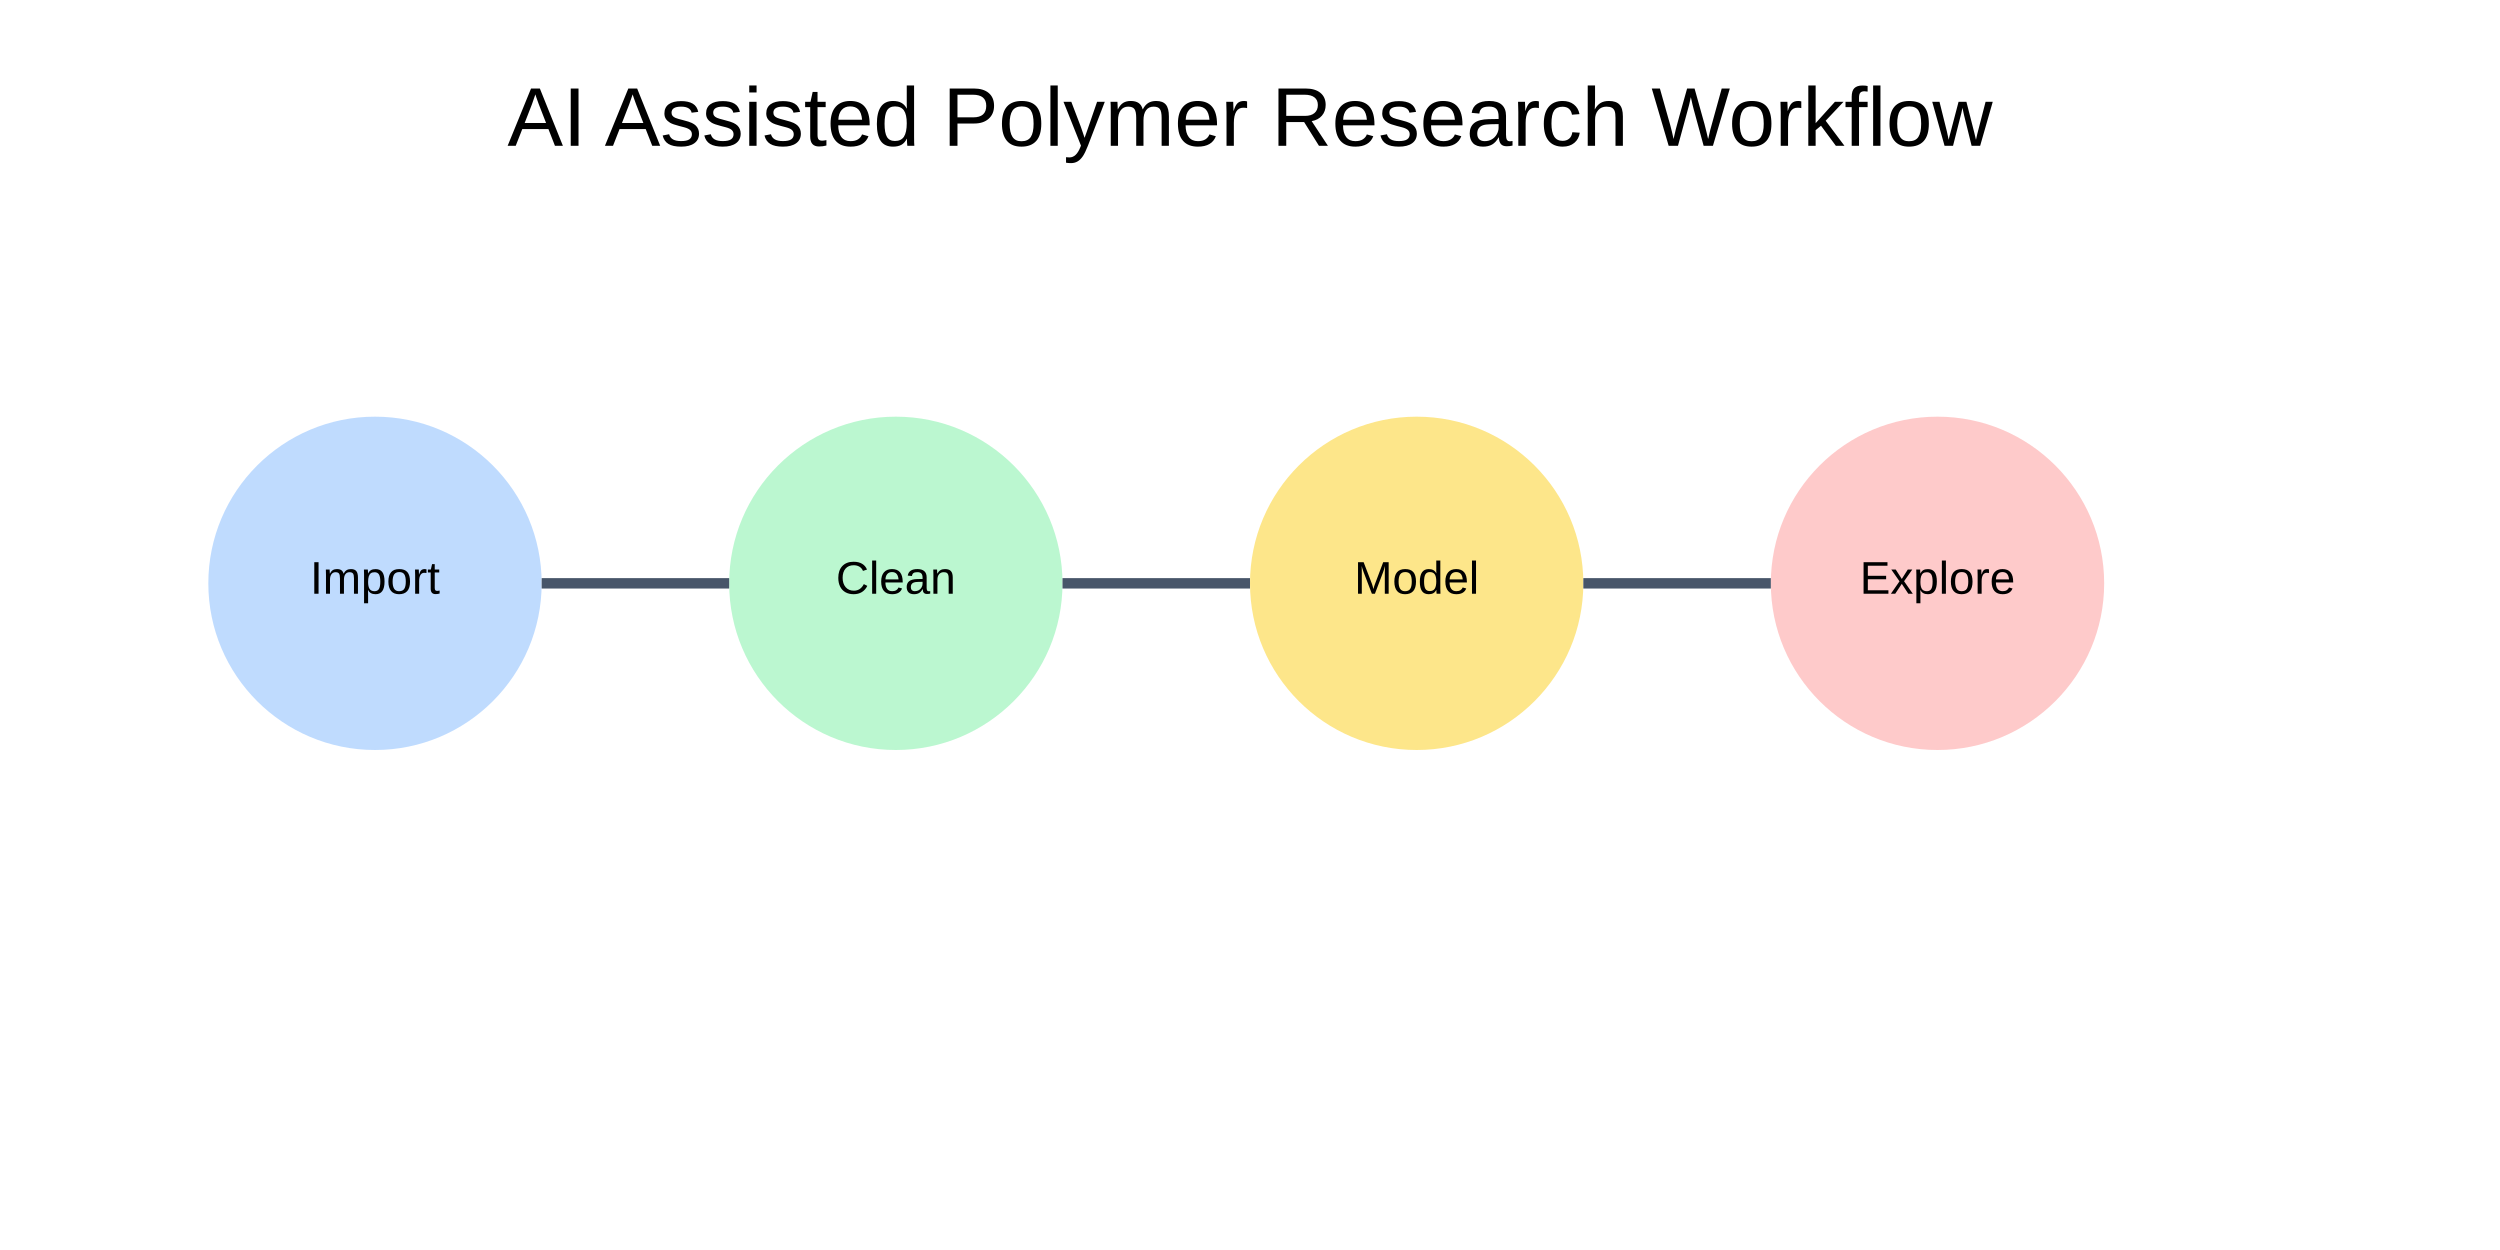
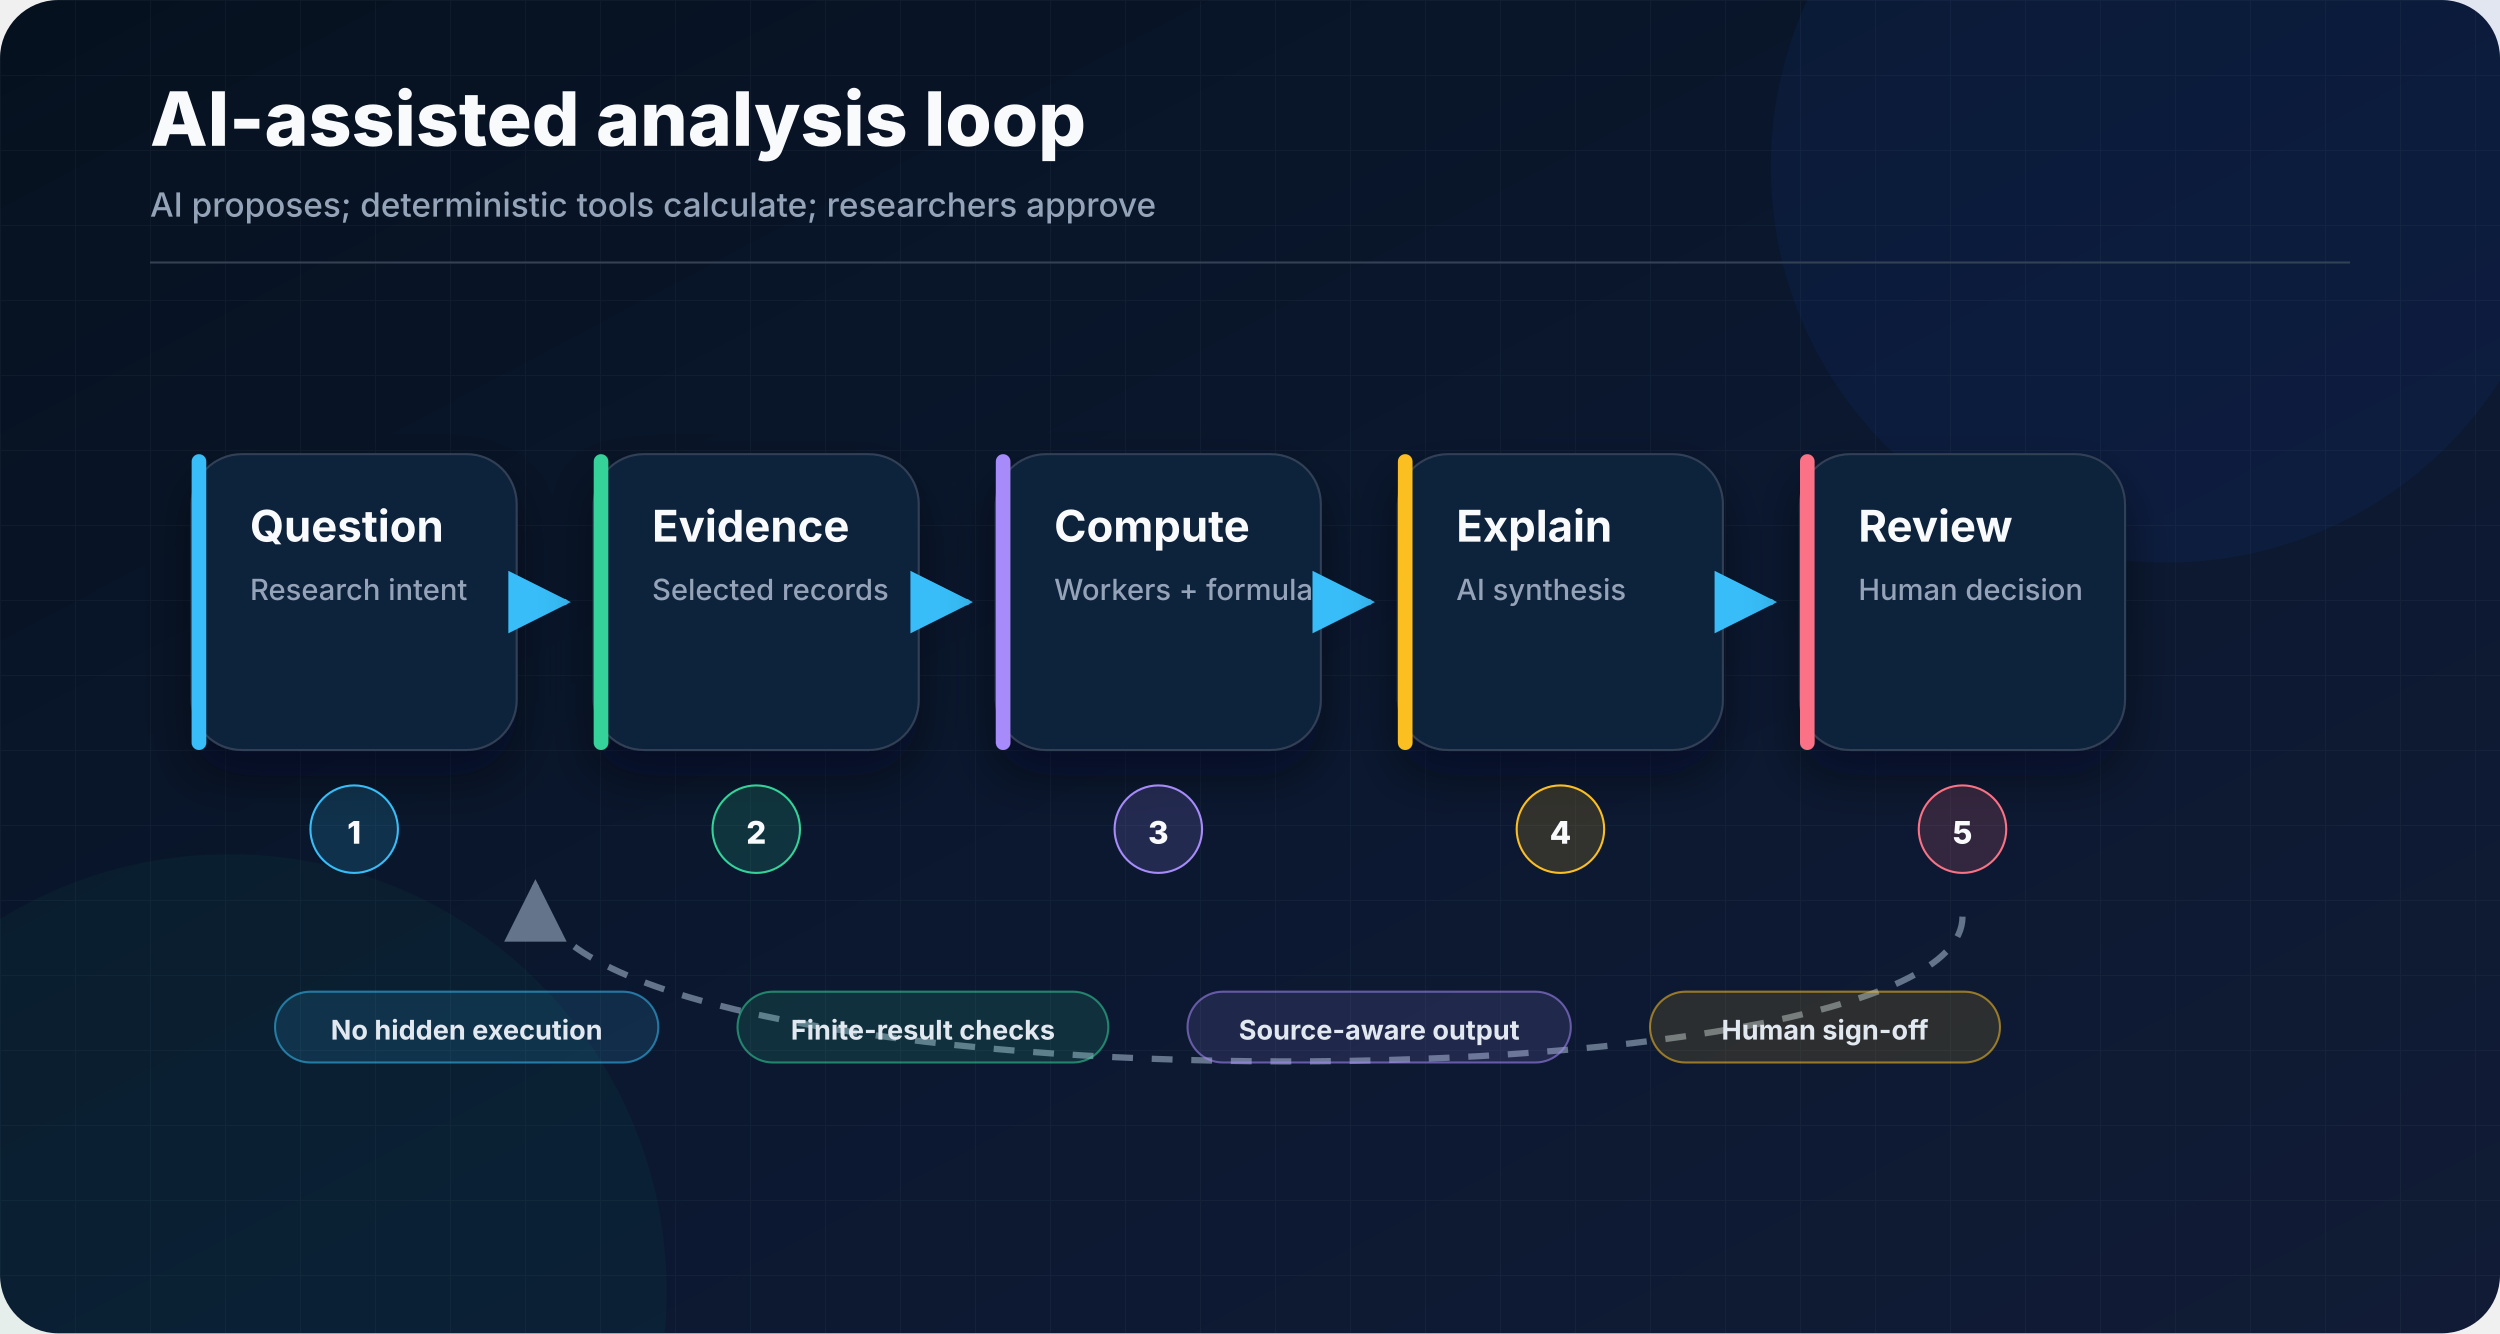
- <svg xmlns="http://www.w3.org/2000/svg" width="1200" height="600">
-   <rect width="1200" height="600" fill="white" />
-   <text x="600" y="70" text-anchor="middle" font-size="40" font-family="Arial">AI Assisted Polymer Research Workflow</text>
-   <g font-family="Arial" font-size="22">
-     <circle cx="180" cy="280" r="80" fill="#bfdbfe" />
-     <text x="180" y="285" text-anchor="middle">Import</text>
-     <circle cx="430" cy="280" r="80" fill="#bbf7d0" />
-     <text x="430" y="285" text-anchor="middle">Clean</text>
-     <circle cx="680" cy="280" r="80" fill="#fde68a" />
-     <text x="680" y="285" text-anchor="middle">Model</text>
-     <circle cx="930" cy="280" r="80" fill="#fecaca" />
-     <text x="930" y="285" text-anchor="middle">Explore</text>
+ <svg xmlns="http://www.w3.org/2000/svg" width="1200" height="640" viewBox="0 0 1200 640" role="img" aria-labelledby="ai-loop-title ai-loop-title-desc">
+   <defs>
+     <linearGradient id="bg" x1="0" y1="0" x2="1" y2="1">
+       <stop offset="0" stop-color="#06111f" />
+       <stop offset="0.55" stop-color="#0b1830" />
+       <stop offset="1" stop-color="#111b35" />
+     </linearGradient>
+     <linearGradient id="cyan" x1="0" y1="0" x2="1" y2="1">
+       <stop offset="0" stop-color="#22d3ee" />
+       <stop offset="1" stop-color="#2563eb" />
+     </linearGradient>
+     <linearGradient id="emerald" x1="0" y1="0" x2="1" y2="1">
+       <stop offset="0" stop-color="#34d399" />
+       <stop offset="1" stop-color="#059669" />
+     </linearGradient>
+     <linearGradient id="violet" x1="0" y1="0" x2="1" y2="1">
+       <stop offset="0" stop-color="#c084fc" />
+       <stop offset="1" stop-color="#7c3aed" />
+     </linearGradient>
+     <linearGradient id="amber" x1="0" y1="0" x2="1" y2="1">
+       <stop offset="0" stop-color="#fbbf24" />
+       <stop offset="1" stop-color="#f97316" />
+     </linearGradient>
+     <filter id="glow" x="-40%" y="-40%" width="180%" height="180%">
+       <feGaussianBlur stdDeviation="7" result="blur" />
+       <feMerge>
+         <feMergeNode in="blur" />
+         <feMergeNode in="SourceGraphic" />
+       </feMerge>
+     </filter>
+     <filter id="shadow" x="-20%" y="-20%" width="140%" height="160%">
+       <feDropShadow dx="0" dy="12" stdDeviation="12" flood-color="#020617" flood-opacity=".45" />
+     </filter>
+     <pattern id="grid" width="36" height="36" patternUnits="userSpaceOnUse">
+       <path d="M36 0H0V36" fill="none" stroke="#94a3b8" stroke-opacity=".055" stroke-width="1" />
+     </pattern>
+     <marker id="arrow-cyan" markerWidth="10" markerHeight="10" refX="9" refY="5" orient="auto">
+       <path d="M0 0L10 5L0 10Z" fill="#38bdf8" />
+     </marker>
+     <marker id="arrow-muted" markerWidth="10" markerHeight="10" refX="9" refY="5" orient="auto">
+       <path d="M0 0L10 5L0 10Z" fill="#64748b" />
+     </marker>
+   </defs>
+   <rect width="1200" height="640" rx="28" fill="url(#bg)" />
+   <rect width="1200" height="640" rx="28" fill="url(#grid)" />
+   <circle cx="1040" cy="80" r="190" fill="#2563eb" fill-opacity=".07" />
+   <circle cx="110" cy="620" r="210" fill="#10b981" fill-opacity=".05" />
+   <text x="72" y="70" fill="#f8fafc" fill-opacity="1.0" font-family="Inter,Segoe UI,Arial,sans-serif" font-size="36" font-weight="800" text-anchor="start">AI-assisted analysis loop</text>
+   <text x="72" y="104" fill="#94a3b8" fill-opacity="1.0" font-family="Inter,Segoe UI,Arial,sans-serif" font-size="16" font-weight="500" text-anchor="start">AI proposes; deterministic tools calculate; researchers approve</text>
+   <path d="M72 126H1128" stroke="#334155" stroke-width="1" />
+   <g filter="url(#shadow)">
+     <rect x="92" y="218" width="156" height="142" rx="24" fill="#0f213b" stroke="#334155" />
+     <rect x="92" y="218" width="7" height="142" rx="3.5" fill="#38bdf8" />
+     <text x="120" y="260" fill="#f8fafc" fill-opacity="1.0" font-family="Inter,Segoe UI,Arial,sans-serif" font-size="21" font-weight="750" text-anchor="start">Question</text>
+     <text x="120" y="288" fill="#94a3b8" fill-opacity="1.0" font-family="Inter,Segoe UI,Arial,sans-serif" font-size="14" font-weight="500" text-anchor="start">Research intent</text>
  </g>
-   <path d="M260 280h90M510 280h90M760 280h90" stroke="#475569" stroke-width="5" />
+   <circle cx="170" cy="398" r="21" fill="#38bdf8" fill-opacity=".16" stroke="#38bdf8" />
+   <text x="170" y="405" fill="#f8fafc" fill-opacity="1.0" font-family="Inter,Segoe UI,Arial,sans-serif" font-size="15" font-weight="800" text-anchor="middle">1</text>
+   <path d="M248 289L271 289" fill="none" stroke="#38bdf8" stroke-width="3" stroke-linecap="round" marker-end="url(#arrow-cyan)" />
+   <g filter="url(#shadow)">
+     <rect x="285" y="218" width="156" height="142" rx="24" fill="#0f213b" stroke="#334155" />
+     <rect x="285" y="218" width="7" height="142" rx="3.5" fill="#34d399" />
+     <text x="313" y="260" fill="#f8fafc" fill-opacity="1.0" font-family="Inter,Segoe UI,Arial,sans-serif" font-size="21" font-weight="750" text-anchor="start">Evidence</text>
+     <text x="313" y="288" fill="#94a3b8" fill-opacity="1.0" font-family="Inter,Segoe UI,Arial,sans-serif" font-size="14" font-weight="500" text-anchor="start">Selected records</text>
+   </g>
+   <circle cx="363" cy="398" r="21" fill="#34d399" fill-opacity=".16" stroke="#34d399" />
+   <text x="363" y="405" fill="#f8fafc" fill-opacity="1.0" font-family="Inter,Segoe UI,Arial,sans-serif" font-size="15" font-weight="800" text-anchor="middle">2</text>
+   <path d="M441 289L464 289" fill="none" stroke="#38bdf8" stroke-width="3" stroke-linecap="round" marker-end="url(#arrow-cyan)" />
+   <g filter="url(#shadow)">
+     <rect x="478" y="218" width="156" height="142" rx="24" fill="#0f213b" stroke="#334155" />
+     <rect x="478" y="218" width="7" height="142" rx="3.5" fill="#a78bfa" />
+     <text x="506" y="260" fill="#f8fafc" fill-opacity="1.0" font-family="Inter,Segoe UI,Arial,sans-serif" font-size="21" font-weight="750" text-anchor="start">Compute</text>
+     <text x="506" y="288" fill="#94a3b8" fill-opacity="1.0" font-family="Inter,Segoe UI,Arial,sans-serif" font-size="14" font-weight="500" text-anchor="start">Workers + formulas</text>
+   </g>
+   <circle cx="556" cy="398" r="21" fill="#a78bfa" fill-opacity=".16" stroke="#a78bfa" />
+   <text x="556" y="405" fill="#f8fafc" fill-opacity="1.0" font-family="Inter,Segoe UI,Arial,sans-serif" font-size="15" font-weight="800" text-anchor="middle">3</text>
+   <path d="M634 289L657 289" fill="none" stroke="#38bdf8" stroke-width="3" stroke-linecap="round" marker-end="url(#arrow-cyan)" />
+   <g filter="url(#shadow)">
+     <rect x="671" y="218" width="156" height="142" rx="24" fill="#0f213b" stroke="#334155" />
+     <rect x="671" y="218" width="7" height="142" rx="3.5" fill="#fbbf24" />
+     <text x="699" y="260" fill="#f8fafc" fill-opacity="1.0" font-family="Inter,Segoe UI,Arial,sans-serif" font-size="21" font-weight="750" text-anchor="start">Explain</text>
+     <text x="699" y="288" fill="#94a3b8" fill-opacity="1.0" font-family="Inter,Segoe UI,Arial,sans-serif" font-size="14" font-weight="500" text-anchor="start">AI synthesis</text>
+   </g>
+   <circle cx="749" cy="398" r="21" fill="#fbbf24" fill-opacity=".16" stroke="#fbbf24" />
+   <text x="749" y="405" fill="#f8fafc" fill-opacity="1.0" font-family="Inter,Segoe UI,Arial,sans-serif" font-size="15" font-weight="800" text-anchor="middle">4</text>
+   <path d="M827 289L850 289" fill="none" stroke="#38bdf8" stroke-width="3" stroke-linecap="round" marker-end="url(#arrow-cyan)" />
+   <g filter="url(#shadow)">
+     <rect x="864" y="218" width="156" height="142" rx="24" fill="#0f213b" stroke="#334155" />
+     <rect x="864" y="218" width="7" height="142" rx="3.5" fill="#fb7185" />
+     <text x="892" y="260" fill="#f8fafc" fill-opacity="1.0" font-family="Inter,Segoe UI,Arial,sans-serif" font-size="21" font-weight="750" text-anchor="start">Review</text>
+     <text x="892" y="288" fill="#94a3b8" fill-opacity="1.0" font-family="Inter,Segoe UI,Arial,sans-serif" font-size="14" font-weight="500" text-anchor="start">Human decision</text>
+   </g>
+   <circle cx="942" cy="398" r="21" fill="#fb7185" fill-opacity=".16" stroke="#fb7185" />
+   <text x="942" y="405" fill="#f8fafc" fill-opacity="1.0" font-family="Inter,Segoe UI,Arial,sans-serif" font-size="15" font-weight="800" text-anchor="middle">5</text>
+   <path d="M942 440C942 535 257 535 257 425" fill="none" stroke="#64748b" stroke-width="3" stroke-dasharray="10 9" marker-end="url(#arrow-muted)" />
+   <g>
+     <rect x="132" y="476" width="184" height="34" rx="17" fill="#38bdf8" fill-opacity=".13" stroke="#38bdf8" stroke-opacity=".55" />
+     <text x="224.0" y="499" fill="#e2e8f0" fill-opacity="1.0" font-family="Inter,Segoe UI,Arial,sans-serif" font-size="13" font-weight="650" text-anchor="middle">No hidden execution</text>
+   </g>
+   <g>
+     <rect x="354" y="476" width="178" height="34" rx="17" fill="#34d399" fill-opacity=".13" stroke="#34d399" stroke-opacity=".55" />
+     <text x="443.0" y="499" fill="#e2e8f0" fill-opacity="1.0" font-family="Inter,Segoe UI,Arial,sans-serif" font-size="13" font-weight="650" text-anchor="middle">Finite-result checks</text>
+   </g>
+   <g>
+     <rect x="570" y="476" width="184" height="34" rx="17" fill="#a78bfa" fill-opacity=".13" stroke="#a78bfa" stroke-opacity=".55" />
+     <text x="662.0" y="499" fill="#e2e8f0" fill-opacity="1.0" font-family="Inter,Segoe UI,Arial,sans-serif" font-size="13" font-weight="650" text-anchor="middle">Source-aware output</text>
+   </g>
+   <g>
+     <rect x="792" y="476" width="168" height="34" rx="17" fill="#fbbf24" fill-opacity=".13" stroke="#fbbf24" stroke-opacity=".55" />
+     <text x="876.0" y="499" fill="#e2e8f0" fill-opacity="1.0" font-family="Inter,Segoe UI,Arial,sans-serif" font-size="13" font-weight="650" text-anchor="middle">Human sign-off</text>
+   </g>
</svg>
